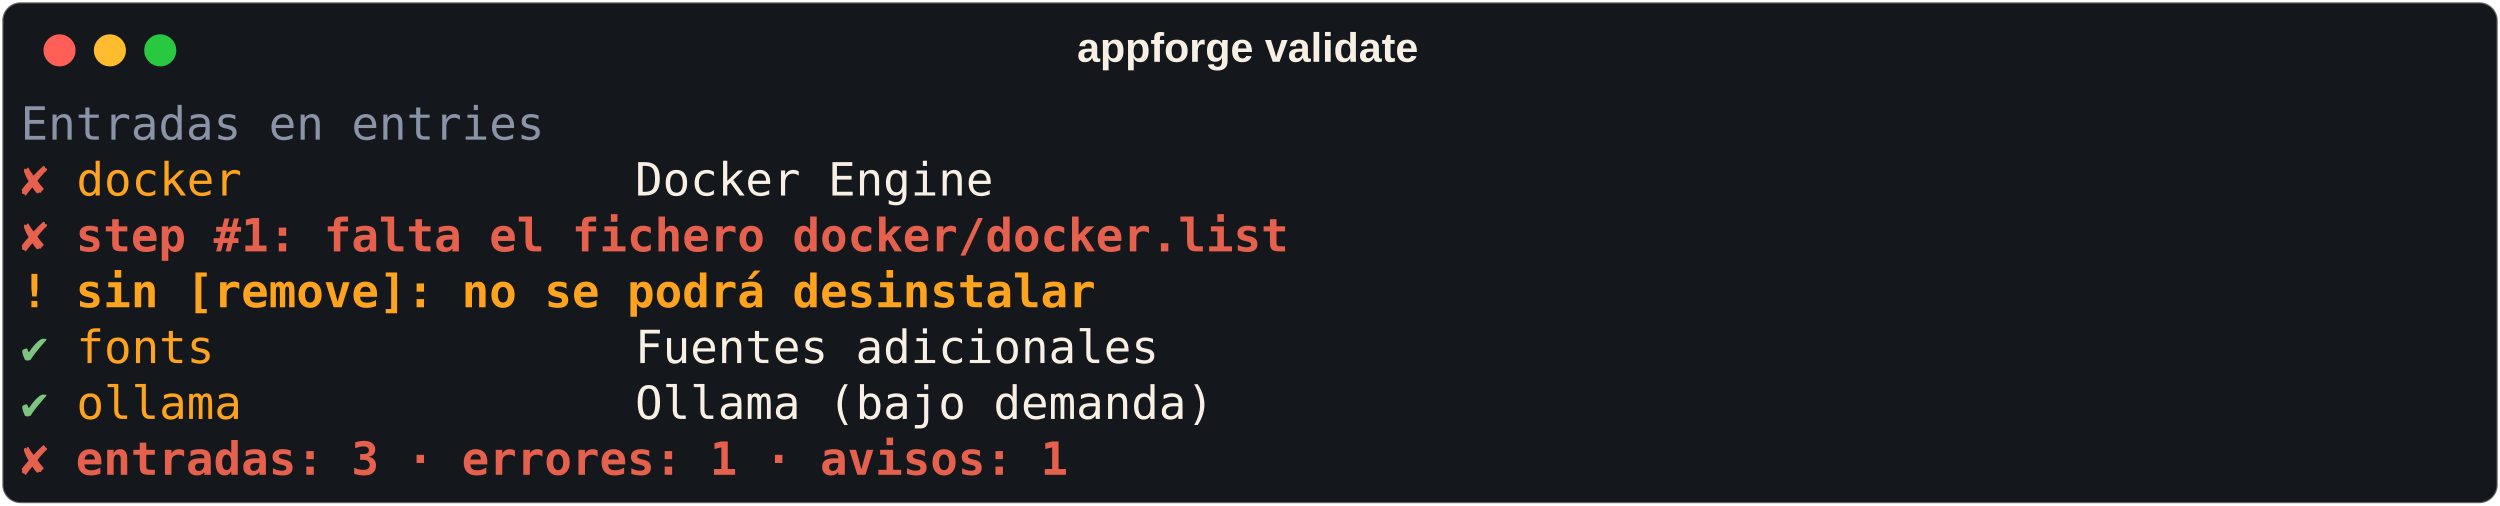
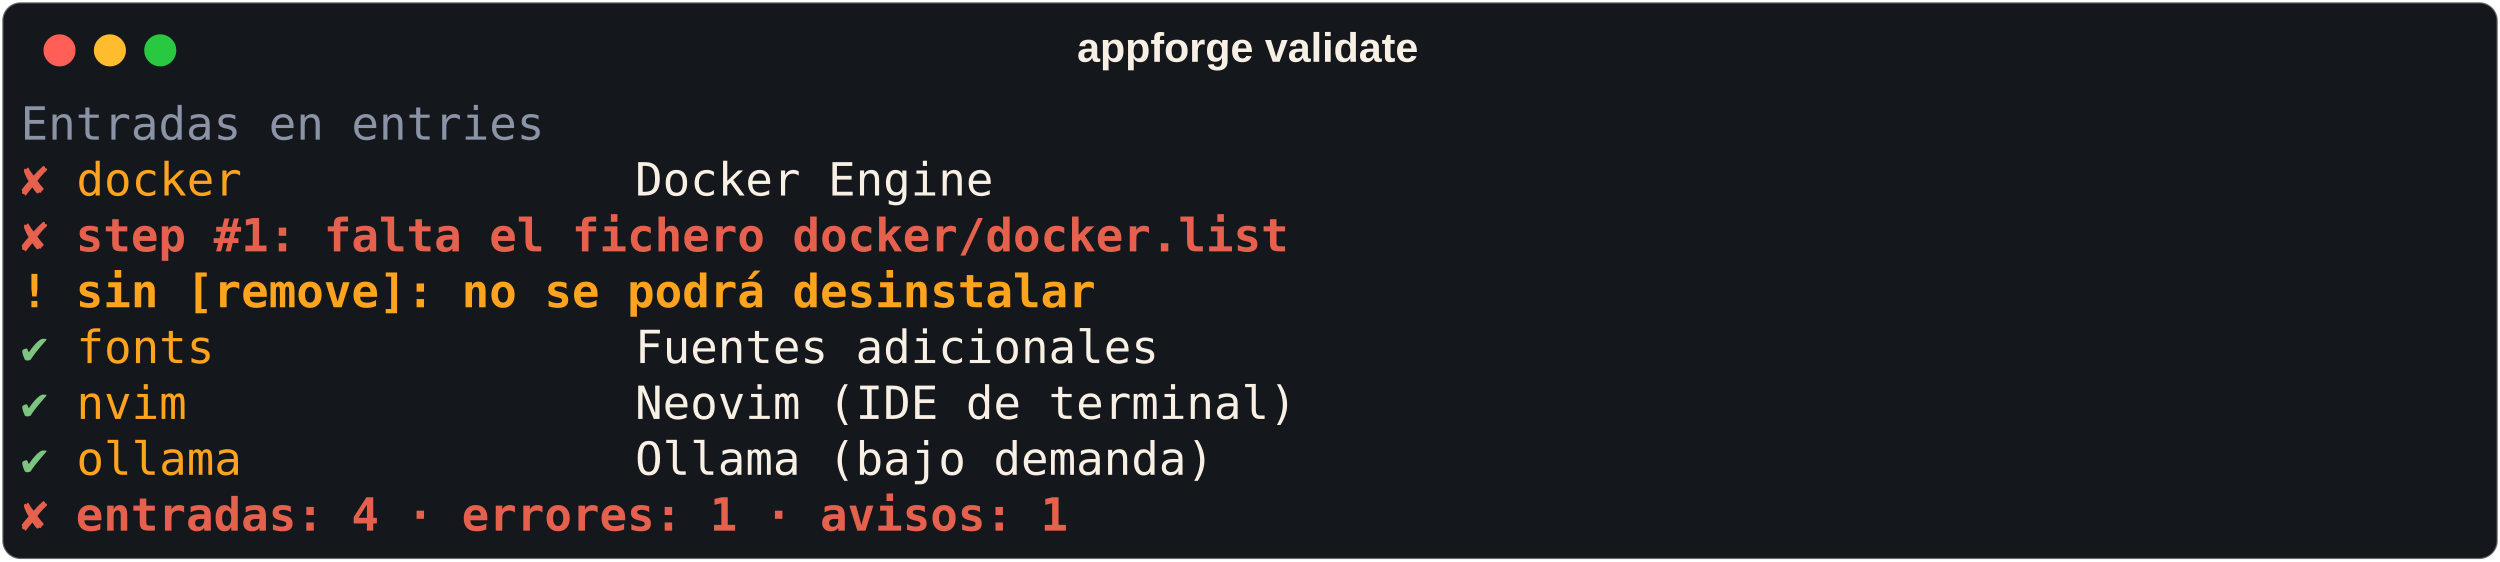
- <svg xmlns="http://www.w3.org/2000/svg" class="rich-terminal" viewBox="0 0 1092 220.8">
+ <svg xmlns="http://www.w3.org/2000/svg" class="rich-terminal" viewBox="0 0 1092 245.2">
  <style>

    @font-face {
        font-family: "Fira Code";
        src: local("FiraCode-Regular"),
                url("https://cdnjs.cloudflare.com/ajax/libs/firacode/6.2.0/woff2/FiraCode-Regular.woff2") format("woff2"),
                url("https://cdnjs.cloudflare.com/ajax/libs/firacode/6.2.0/woff/FiraCode-Regular.woff") format("woff");
        font-style: normal;
        font-weight: 400;
    }
    @font-face {
        font-family: "Fira Code";
        src: local("FiraCode-Bold"),
                url("https://cdnjs.cloudflare.com/ajax/libs/firacode/6.2.0/woff2/FiraCode-Bold.woff2") format("woff2"),
                url("https://cdnjs.cloudflare.com/ajax/libs/firacode/6.2.0/woff/FiraCode-Bold.woff") format("woff");
        font-style: bold;
        font-weight: 700;
    }

-     .terminal-3697618349-matrix {
+     .terminal-1552587135-matrix {
        font-family: Fira Code, monospace;
        font-size: 20px;
        line-height: 24.4px;
        font-variant-east-asian: full-width;
    }

-     .terminal-3697618349-title {
+     .terminal-1552587135-title {
        font-size: 18px;
        font-weight: bold;
        font-family: arial;
    }

-     .terminal-3697618349-r1 { fill: #8a94a6 }
- .terminal-3697618349-r2 { fill: #f8f0e5 }
- .terminal-3697618349-r3 { fill: #e5604d;font-weight: bold }
- .terminal-3697618349-r4 { fill: #fea31d }
- .terminal-3697618349-r5 { fill: #fea31d;font-weight: bold }
- .terminal-3697618349-r6 { fill: #7cc47f;font-weight: bold }
+     .terminal-1552587135-r1 { fill: #8a94a6 }
+ .terminal-1552587135-r2 { fill: #f8f0e5 }
+ .terminal-1552587135-r3 { fill: #e5604d;font-weight: bold }
+ .terminal-1552587135-r4 { fill: #fea31d }
+ .terminal-1552587135-r5 { fill: #fea31d;font-weight: bold }
+ .terminal-1552587135-r6 { fill: #7cc47f;font-weight: bold }
    </style>
  <defs>
-     <clipPath id="terminal-3697618349-clip-terminal">
-       <rect x="0" y="0" width="1072.6" height="169.8" />
+     <clipPath id="terminal-1552587135-clip-terminal">
+       <rect x="0" y="0" width="1072.6" height="194.2" />
    </clipPath>
-     <clipPath id="terminal-3697618349-line-0">
+     <clipPath id="terminal-1552587135-line-0">
      <rect x="0" y="1.5" width="1073.6" height="24.65" />
    </clipPath>
-     <clipPath id="terminal-3697618349-line-1">
+     <clipPath id="terminal-1552587135-line-1">
      <rect x="0" y="25.9" width="1073.6" height="24.65" />
    </clipPath>
-     <clipPath id="terminal-3697618349-line-2">
+     <clipPath id="terminal-1552587135-line-2">
      <rect x="0" y="50.3" width="1073.6" height="24.65" />
    </clipPath>
-     <clipPath id="terminal-3697618349-line-3">
+     <clipPath id="terminal-1552587135-line-3">
      <rect x="0" y="74.7" width="1073.6" height="24.65" />
    </clipPath>
-     <clipPath id="terminal-3697618349-line-4">
+     <clipPath id="terminal-1552587135-line-4">
      <rect x="0" y="99.1" width="1073.6" height="24.65" />
    </clipPath>
-     <clipPath id="terminal-3697618349-line-5">
+     <clipPath id="terminal-1552587135-line-5">
      <rect x="0" y="123.5" width="1073.6" height="24.65" />
    </clipPath>
+     <clipPath id="terminal-1552587135-line-6">
+       <rect x="0" y="147.9" width="1073.6" height="24.65" />
+     </clipPath>
  </defs>
-   <rect fill="#14171b" stroke="rgba(255,255,255,0.35)" stroke-width="1" x="1" y="1" width="1090" height="218.8" rx="8" />
-   <text class="terminal-3697618349-title" fill="#f8f0e5" text-anchor="middle" x="545" y="27">appforge validate</text>
+   <rect fill="#14171b" stroke="rgba(255,255,255,0.35)" stroke-width="1" x="1" y="1" width="1090" height="243.2" rx="8" />
+   <text class="terminal-1552587135-title" fill="#f8f0e5" text-anchor="middle" x="545" y="27">appforge validate</text>
  <g transform="translate(26,22)">
    <circle cx="0" cy="0" r="7" fill="#ff5f57" />
    <circle cx="22" cy="0" r="7" fill="#febc2e" />
    <circle cx="44" cy="0" r="7" fill="#28c840" />
  </g>
-   <g transform="translate(9, 41)" clip-path="url(#terminal-3697618349-clip-terminal)">
-     <g class="terminal-3697618349-matrix">
-       <text class="terminal-3697618349-r1" x="0" y="20" textLength="231.8" clip-path="url(#terminal-3697618349-line-0)">Entradas en entries</text>
-       <text class="terminal-3697618349-r2" x="1073.6" y="20" textLength="12.2" clip-path="url(#terminal-3697618349-line-0)">
+   <g transform="translate(9, 41)" clip-path="url(#terminal-1552587135-clip-terminal)">
+     <g class="terminal-1552587135-matrix">
+       <text class="terminal-1552587135-r1" x="0" y="20" textLength="231.8" clip-path="url(#terminal-1552587135-line-0)">Entradas en entries</text>
+       <text class="terminal-1552587135-r2" x="1073.6" y="20" textLength="12.2" clip-path="url(#terminal-1552587135-line-0)">
</text>
-       <text class="terminal-3697618349-r3" x="0" y="44.4" textLength="12.2" clip-path="url(#terminal-3697618349-line-1)">✘</text>
-       <text class="terminal-3697618349-r4" x="24.4" y="44.4" textLength="244" clip-path="url(#terminal-3697618349-line-1)">docker              </text>
-       <text class="terminal-3697618349-r2" x="268.4" y="44.4" textLength="170.8" clip-path="url(#terminal-3697618349-line-1)"> Docker Engine</text>
-       <text class="terminal-3697618349-r2" x="1073.6" y="44.4" textLength="12.2" clip-path="url(#terminal-3697618349-line-1)">
+       <text class="terminal-1552587135-r3" x="0" y="44.4" textLength="12.2" clip-path="url(#terminal-1552587135-line-1)">✘</text>
+       <text class="terminal-1552587135-r4" x="24.4" y="44.4" textLength="244" clip-path="url(#terminal-1552587135-line-1)">docker              </text>
+       <text class="terminal-1552587135-r2" x="268.4" y="44.4" textLength="170.8" clip-path="url(#terminal-1552587135-line-1)"> Docker Engine</text>
+       <text class="terminal-1552587135-r2" x="1073.6" y="44.4" textLength="12.2" clip-path="url(#terminal-1552587135-line-1)">
</text>
-       <text class="terminal-3697618349-r3" x="0" y="68.8" textLength="610" clip-path="url(#terminal-3697618349-line-2)">    ✘ step #1: falta el fichero docker/docker.list</text>
-       <text class="terminal-3697618349-r2" x="1073.6" y="68.8" textLength="12.2" clip-path="url(#terminal-3697618349-line-2)">
+       <text class="terminal-1552587135-r3" x="0" y="68.8" textLength="610" clip-path="url(#terminal-1552587135-line-2)">    ✘ step #1: falta el fichero docker/docker.list</text>
+       <text class="terminal-1552587135-r2" x="1073.6" y="68.8" textLength="12.2" clip-path="url(#terminal-1552587135-line-2)">
</text>
-       <text class="terminal-3697618349-r5" x="0" y="93.2" textLength="524.6" clip-path="url(#terminal-3697618349-line-3)">    ! sin [remove]: no se podrá desinstalar</text>
-       <text class="terminal-3697618349-r2" x="1073.6" y="93.2" textLength="12.2" clip-path="url(#terminal-3697618349-line-3)">
+       <text class="terminal-1552587135-r5" x="0" y="93.2" textLength="524.6" clip-path="url(#terminal-1552587135-line-3)">    ! sin [remove]: no se podrá desinstalar</text>
+       <text class="terminal-1552587135-r2" x="1073.6" y="93.2" textLength="12.2" clip-path="url(#terminal-1552587135-line-3)">
</text>
-       <text class="terminal-3697618349-r6" x="0" y="117.6" textLength="12.2" clip-path="url(#terminal-3697618349-line-4)">✔</text>
-       <text class="terminal-3697618349-r4" x="24.4" y="117.6" textLength="244" clip-path="url(#terminal-3697618349-line-4)">fonts               </text>
-       <text class="terminal-3697618349-r2" x="268.4" y="117.6" textLength="244" clip-path="url(#terminal-3697618349-line-4)"> Fuentes adicionales</text>
-       <text class="terminal-3697618349-r2" x="1073.6" y="117.6" textLength="12.2" clip-path="url(#terminal-3697618349-line-4)">
+       <text class="terminal-1552587135-r6" x="0" y="117.6" textLength="12.2" clip-path="url(#terminal-1552587135-line-4)">✔</text>
+       <text class="terminal-1552587135-r4" x="24.4" y="117.6" textLength="244" clip-path="url(#terminal-1552587135-line-4)">fonts               </text>
+       <text class="terminal-1552587135-r2" x="268.4" y="117.6" textLength="244" clip-path="url(#terminal-1552587135-line-4)"> Fuentes adicionales</text>
+       <text class="terminal-1552587135-r2" x="1073.6" y="117.6" textLength="12.2" clip-path="url(#terminal-1552587135-line-4)">
</text>
-       <text class="terminal-3697618349-r6" x="0" y="142" textLength="12.2" clip-path="url(#terminal-3697618349-line-5)">✔</text>
-       <text class="terminal-3697618349-r4" x="24.4" y="142" textLength="244" clip-path="url(#terminal-3697618349-line-5)">ollama              </text>
-       <text class="terminal-3697618349-r2" x="268.4" y="142" textLength="268.4" clip-path="url(#terminal-3697618349-line-5)"> Ollama (bajo demanda)</text>
-       <text class="terminal-3697618349-r2" x="1073.6" y="142" textLength="12.2" clip-path="url(#terminal-3697618349-line-5)">
+       <text class="terminal-1552587135-r6" x="0" y="142" textLength="12.2" clip-path="url(#terminal-1552587135-line-5)">✔</text>
+       <text class="terminal-1552587135-r4" x="24.4" y="142" textLength="244" clip-path="url(#terminal-1552587135-line-5)">nvim                </text>
+       <text class="terminal-1552587135-r2" x="268.4" y="142" textLength="305" clip-path="url(#terminal-1552587135-line-5)"> Neovim (IDE de terminal)</text>
+       <text class="terminal-1552587135-r2" x="1073.6" y="142" textLength="12.2" clip-path="url(#terminal-1552587135-line-5)">
</text>
-       <text class="terminal-3697618349-r3" x="0" y="166.4" textLength="463.6" clip-path="url(#terminal-3697618349-line-6)">✘ entradas: 3 · errores: 1 · avisos: 1</text>
-       <text class="terminal-3697618349-r2" x="1073.6" y="166.4" textLength="12.2" clip-path="url(#terminal-3697618349-line-6)">
+       <text class="terminal-1552587135-r6" x="0" y="166.4" textLength="12.2" clip-path="url(#terminal-1552587135-line-6)">✔</text>
+       <text class="terminal-1552587135-r4" x="24.4" y="166.4" textLength="244" clip-path="url(#terminal-1552587135-line-6)">ollama              </text>
+       <text class="terminal-1552587135-r2" x="268.4" y="166.4" textLength="268.4" clip-path="url(#terminal-1552587135-line-6)"> Ollama (bajo demanda)</text>
+       <text class="terminal-1552587135-r2" x="1073.6" y="166.4" textLength="12.2" clip-path="url(#terminal-1552587135-line-6)">
+ </text>
+       <text class="terminal-1552587135-r3" x="0" y="190.8" textLength="463.6" clip-path="url(#terminal-1552587135-line-7)">✘ entradas: 4 · errores: 1 · avisos: 1</text>
+       <text class="terminal-1552587135-r2" x="1073.6" y="190.8" textLength="12.2" clip-path="url(#terminal-1552587135-line-7)">
</text>
    </g>
  </g>
</svg>
